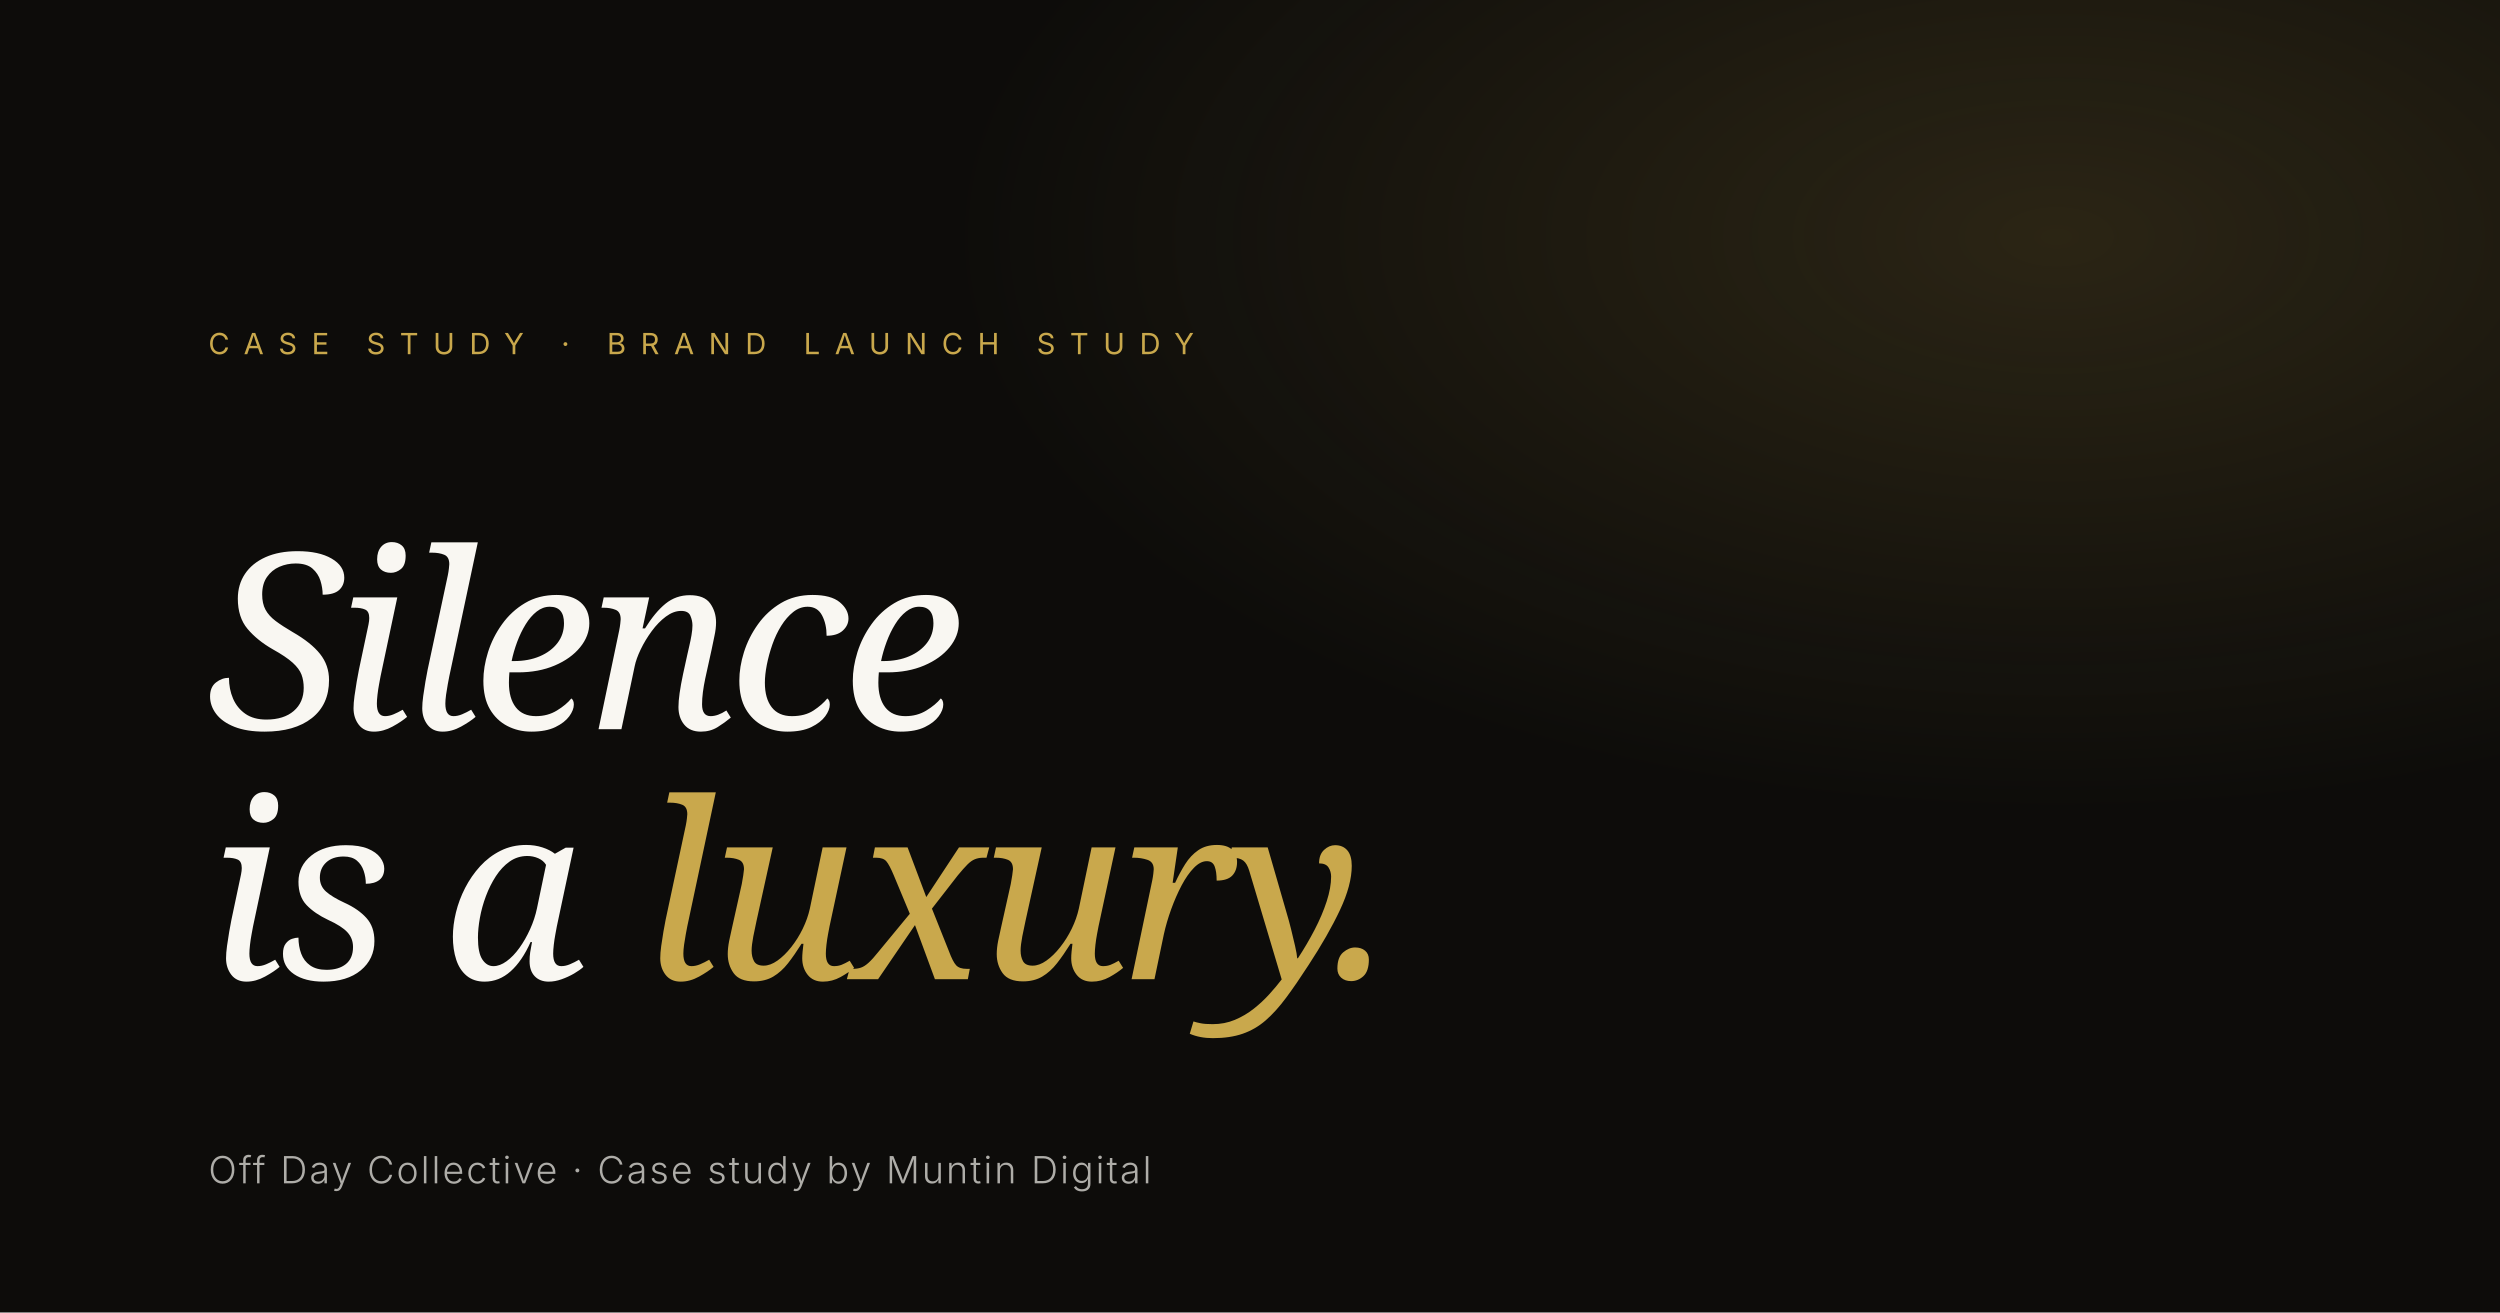
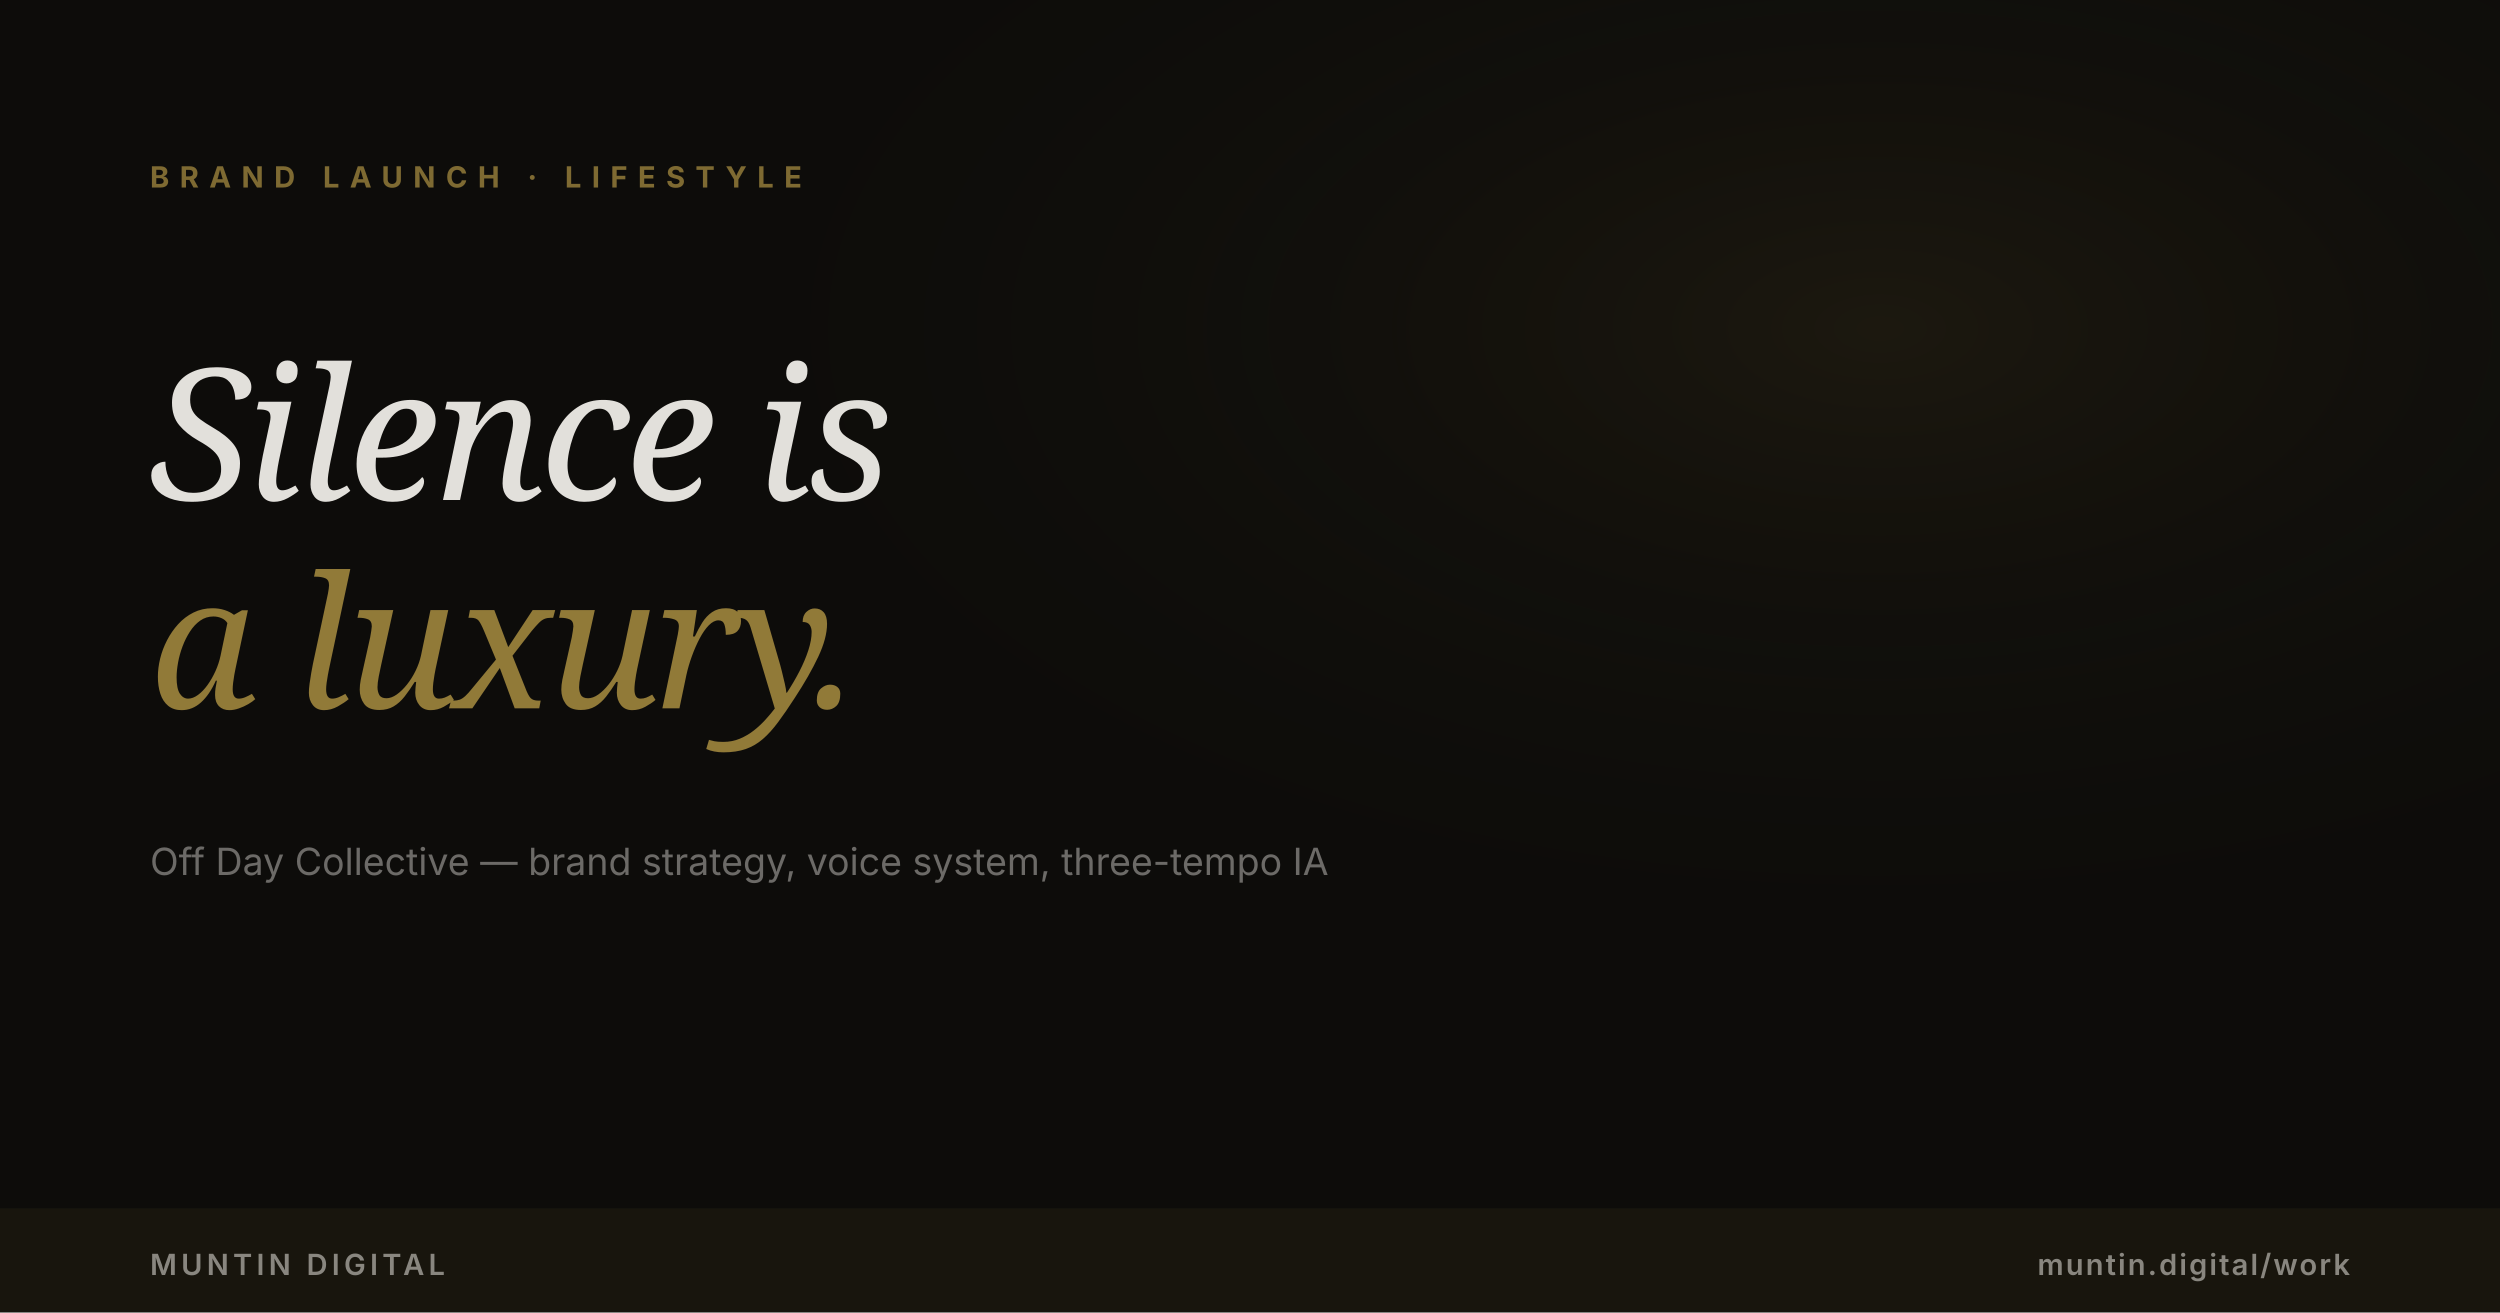
<svg xmlns="http://www.w3.org/2000/svg" viewBox="0 0 1200 630" width="1200" height="630">
+   <rect width="1200" height="630" fill="#0D0C0A" />
  <defs>
-     <radialGradient id="odcGlow" cx="82%" cy="18%" r="80%">
-       <stop offset="0%" stop-color="#C9A84C" stop-opacity="0.16" />
-       <stop offset="55%" stop-color="#C9A84C" stop-opacity="0" />
+     <radialGradient id="odcglow" cx="75%" cy="25%" r="50%">
+       <stop offset="0%" stop-color="#C9A84C" stop-opacity="0.08" />
+       <stop offset="100%" stop-color="#0D0C0A" stop-opacity="0" />
    </radialGradient>
  </defs>
-   <rect width="1200" height="630" fill="#0D0C0A" />
-   <rect width="1200" height="630" fill="url(#odcGlow)" />
-   <text x="100" y="170" font-family="Inter, Arial, sans-serif" font-size="14" font-weight="400" fill="#C9A84C" letter-spacing="7">CASE STUDY  ·  BRAND LAUNCH STUDY</text>
-   <text x="100" y="350" font-family="Cormorant Garamond, Fraunces, Georgia, serif" font-style="italic" font-size="118" font-weight="300" fill="#F9F7F2" letter-spacing="-3">Silence</text>
-   <text x="100" y="470" font-family="Cormorant Garamond, Fraunces, Georgia, serif" font-style="italic" font-size="118" font-weight="300" fill="#F9F7F2" letter-spacing="-3">is a <tspan fill="#C9A84C">luxury.</tspan>
-   </text>
-   <text x="100" y="568" font-family="Inter, Arial, sans-serif" font-size="18" font-weight="300" fill="#F9F7F2" opacity="0.68" letter-spacing="1">Off Day Collective  ·  Case study by Muntin Digital</text>
+   <rect width="1200" height="630" fill="url(#odcglow)" />
+   <text x="72" y="90" font-family="Inter, Arial, sans-serif" font-size="14" font-weight="700" fill="#C9A84C" letter-spacing="5" opacity="0.6">BRAND LAUNCH · LIFESTYLE</text>
+   <text x="72" y="240" font-family="Cormorant Garamond, Georgia, serif" font-style="italic" font-weight="300" font-size="88" fill="#F9F7F2" letter-spacing="-2" opacity="0.9">Silence is</text>
+   <text x="72" y="340" font-family="Cormorant Garamond, Georgia, serif" font-style="italic" font-weight="300" font-size="88" fill="#C9A84C" letter-spacing="-2" opacity="0.7">a luxury.</text>
+   <text x="72" y="420" font-family="Inter, Arial, sans-serif" font-size="18" font-weight="400" fill="#F9F7F2" opacity="0.4">Off Day Collective — brand strategy, voice system, three-tempo IA</text>
+   <rect y="580" width="1200" height="50" fill="#C9A84C" opacity="0.06" />
+   <text x="72" y="612" font-family="Inter, Arial, sans-serif" font-size="14" font-weight="600" fill="#F9F7F2" letter-spacing="2" opacity="0.5">MUNTIN DIGITAL</text>
+   <text x="1128" y="612" text-anchor="end" font-family="Inter, Arial, sans-serif" font-size="14" font-weight="600" fill="#F9F7F2" letter-spacing="1" opacity="0.5">muntin.digital/work</text>
</svg>
